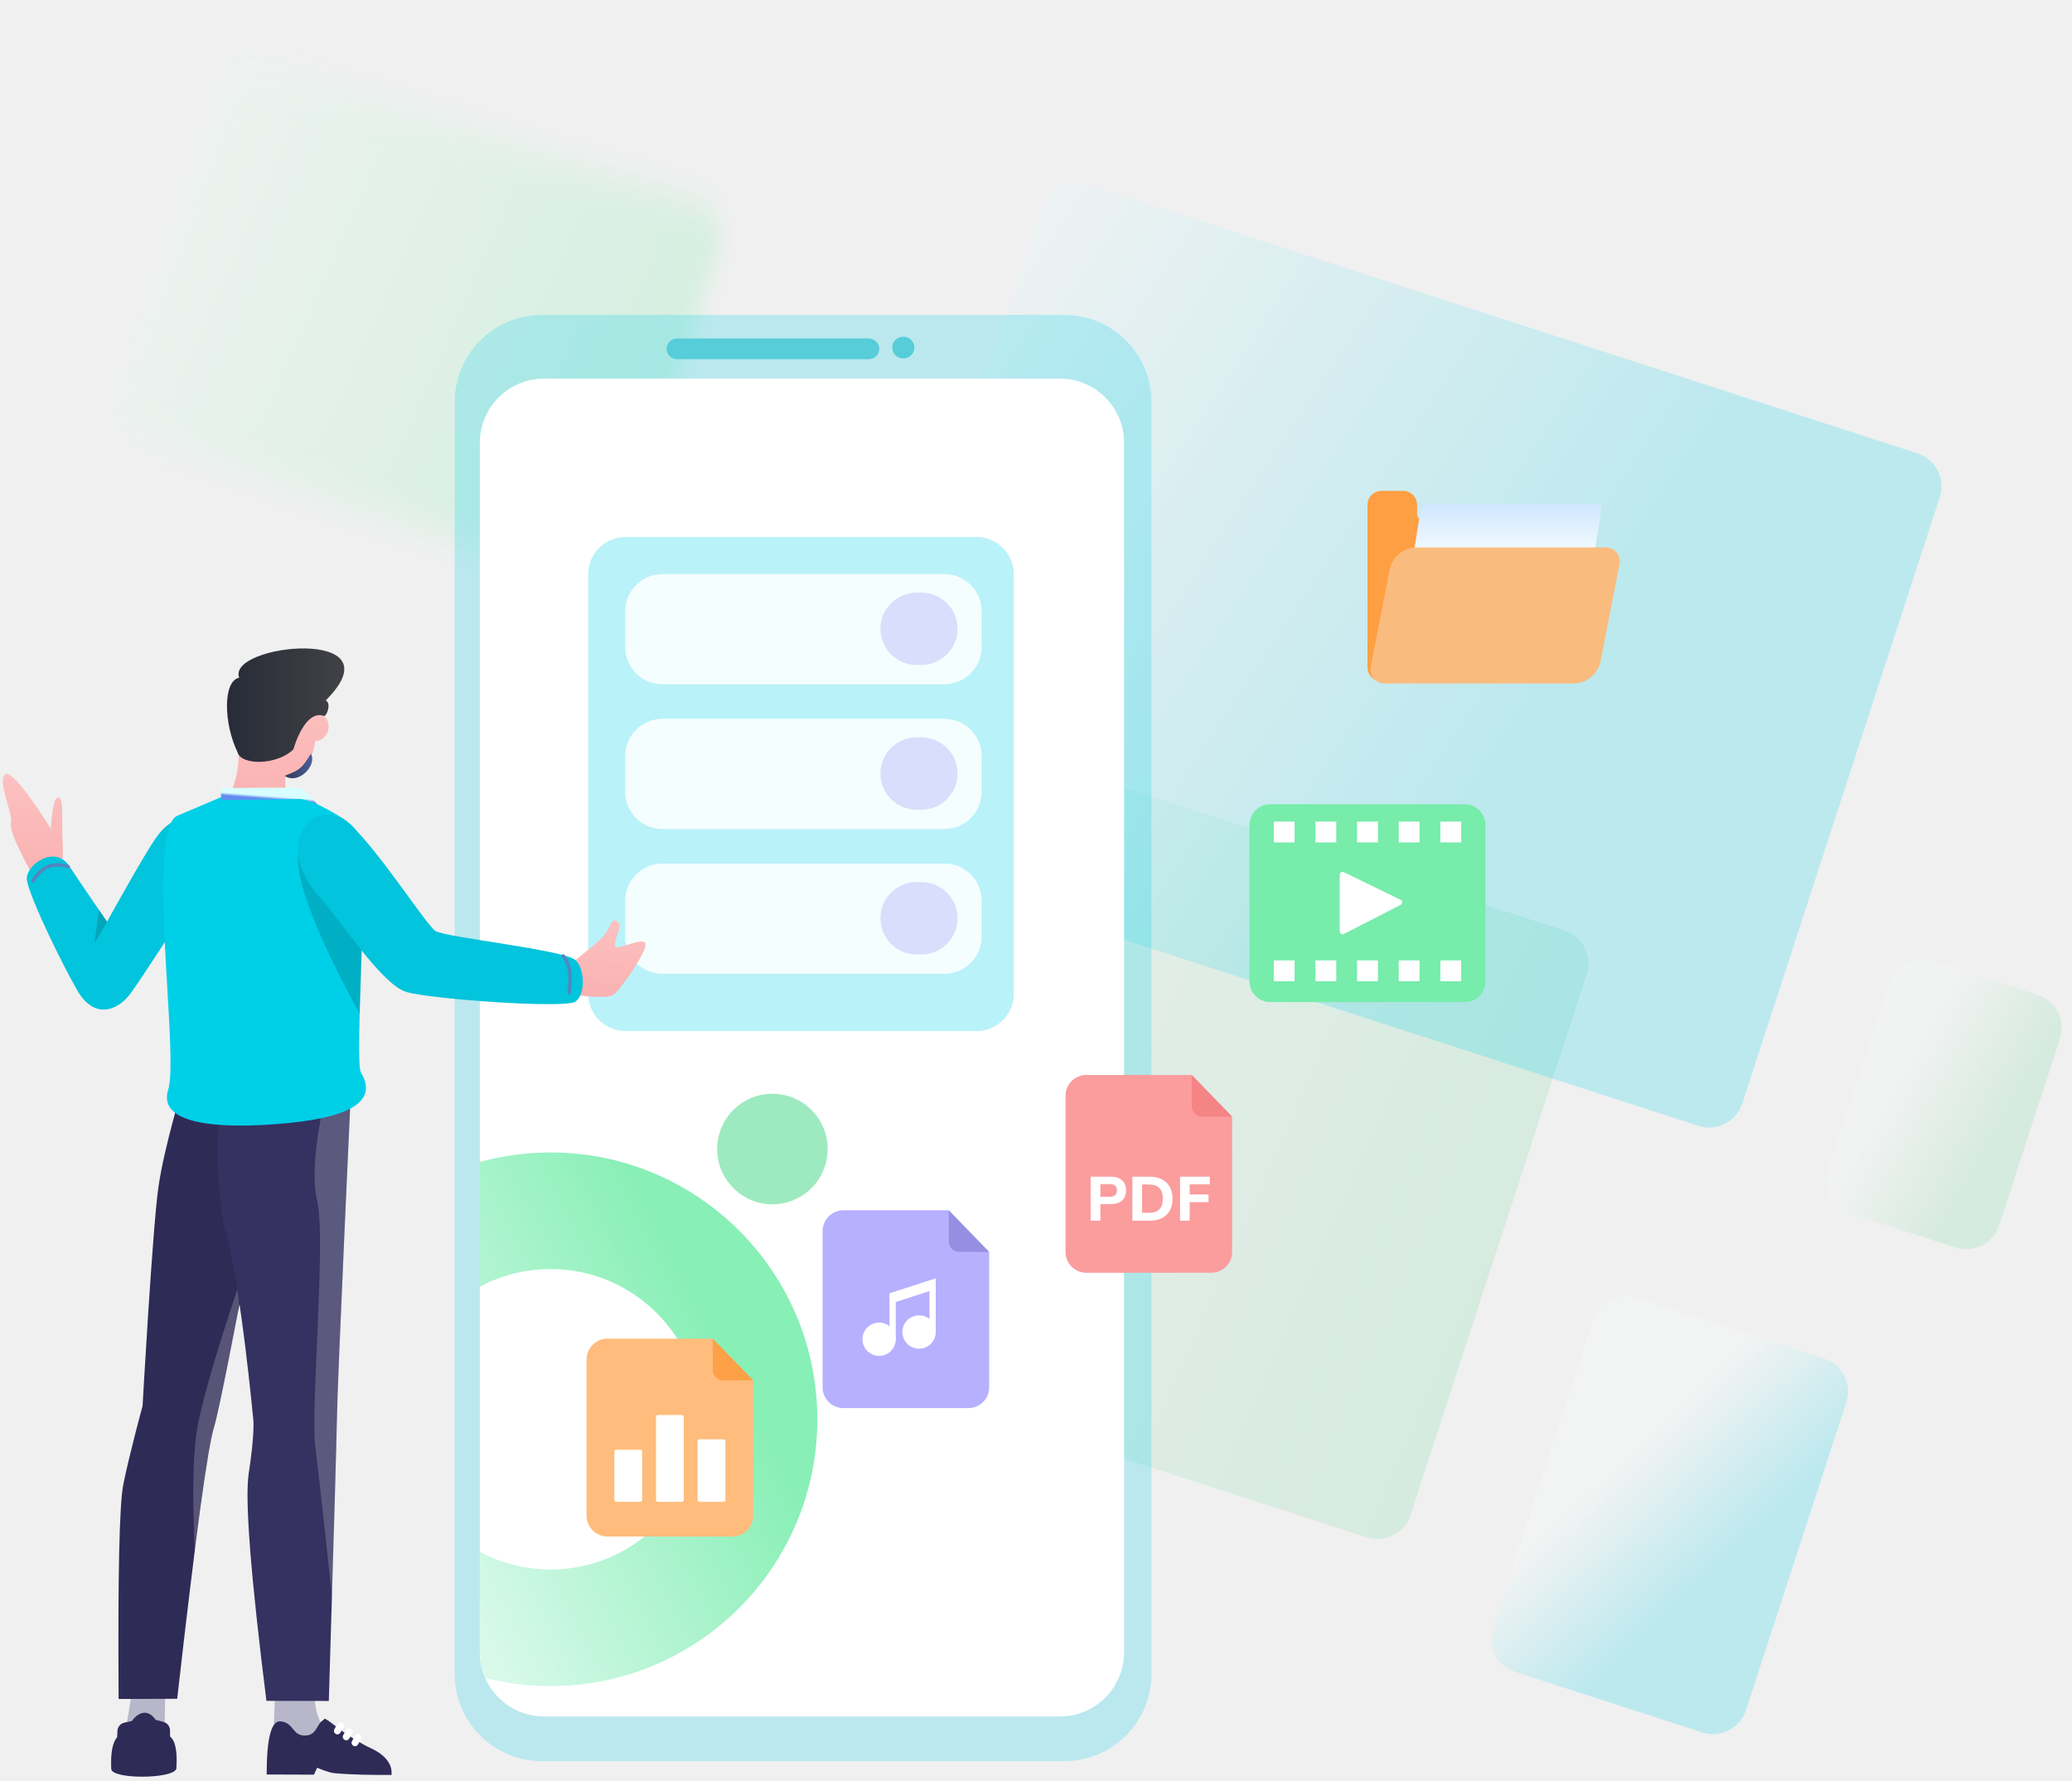
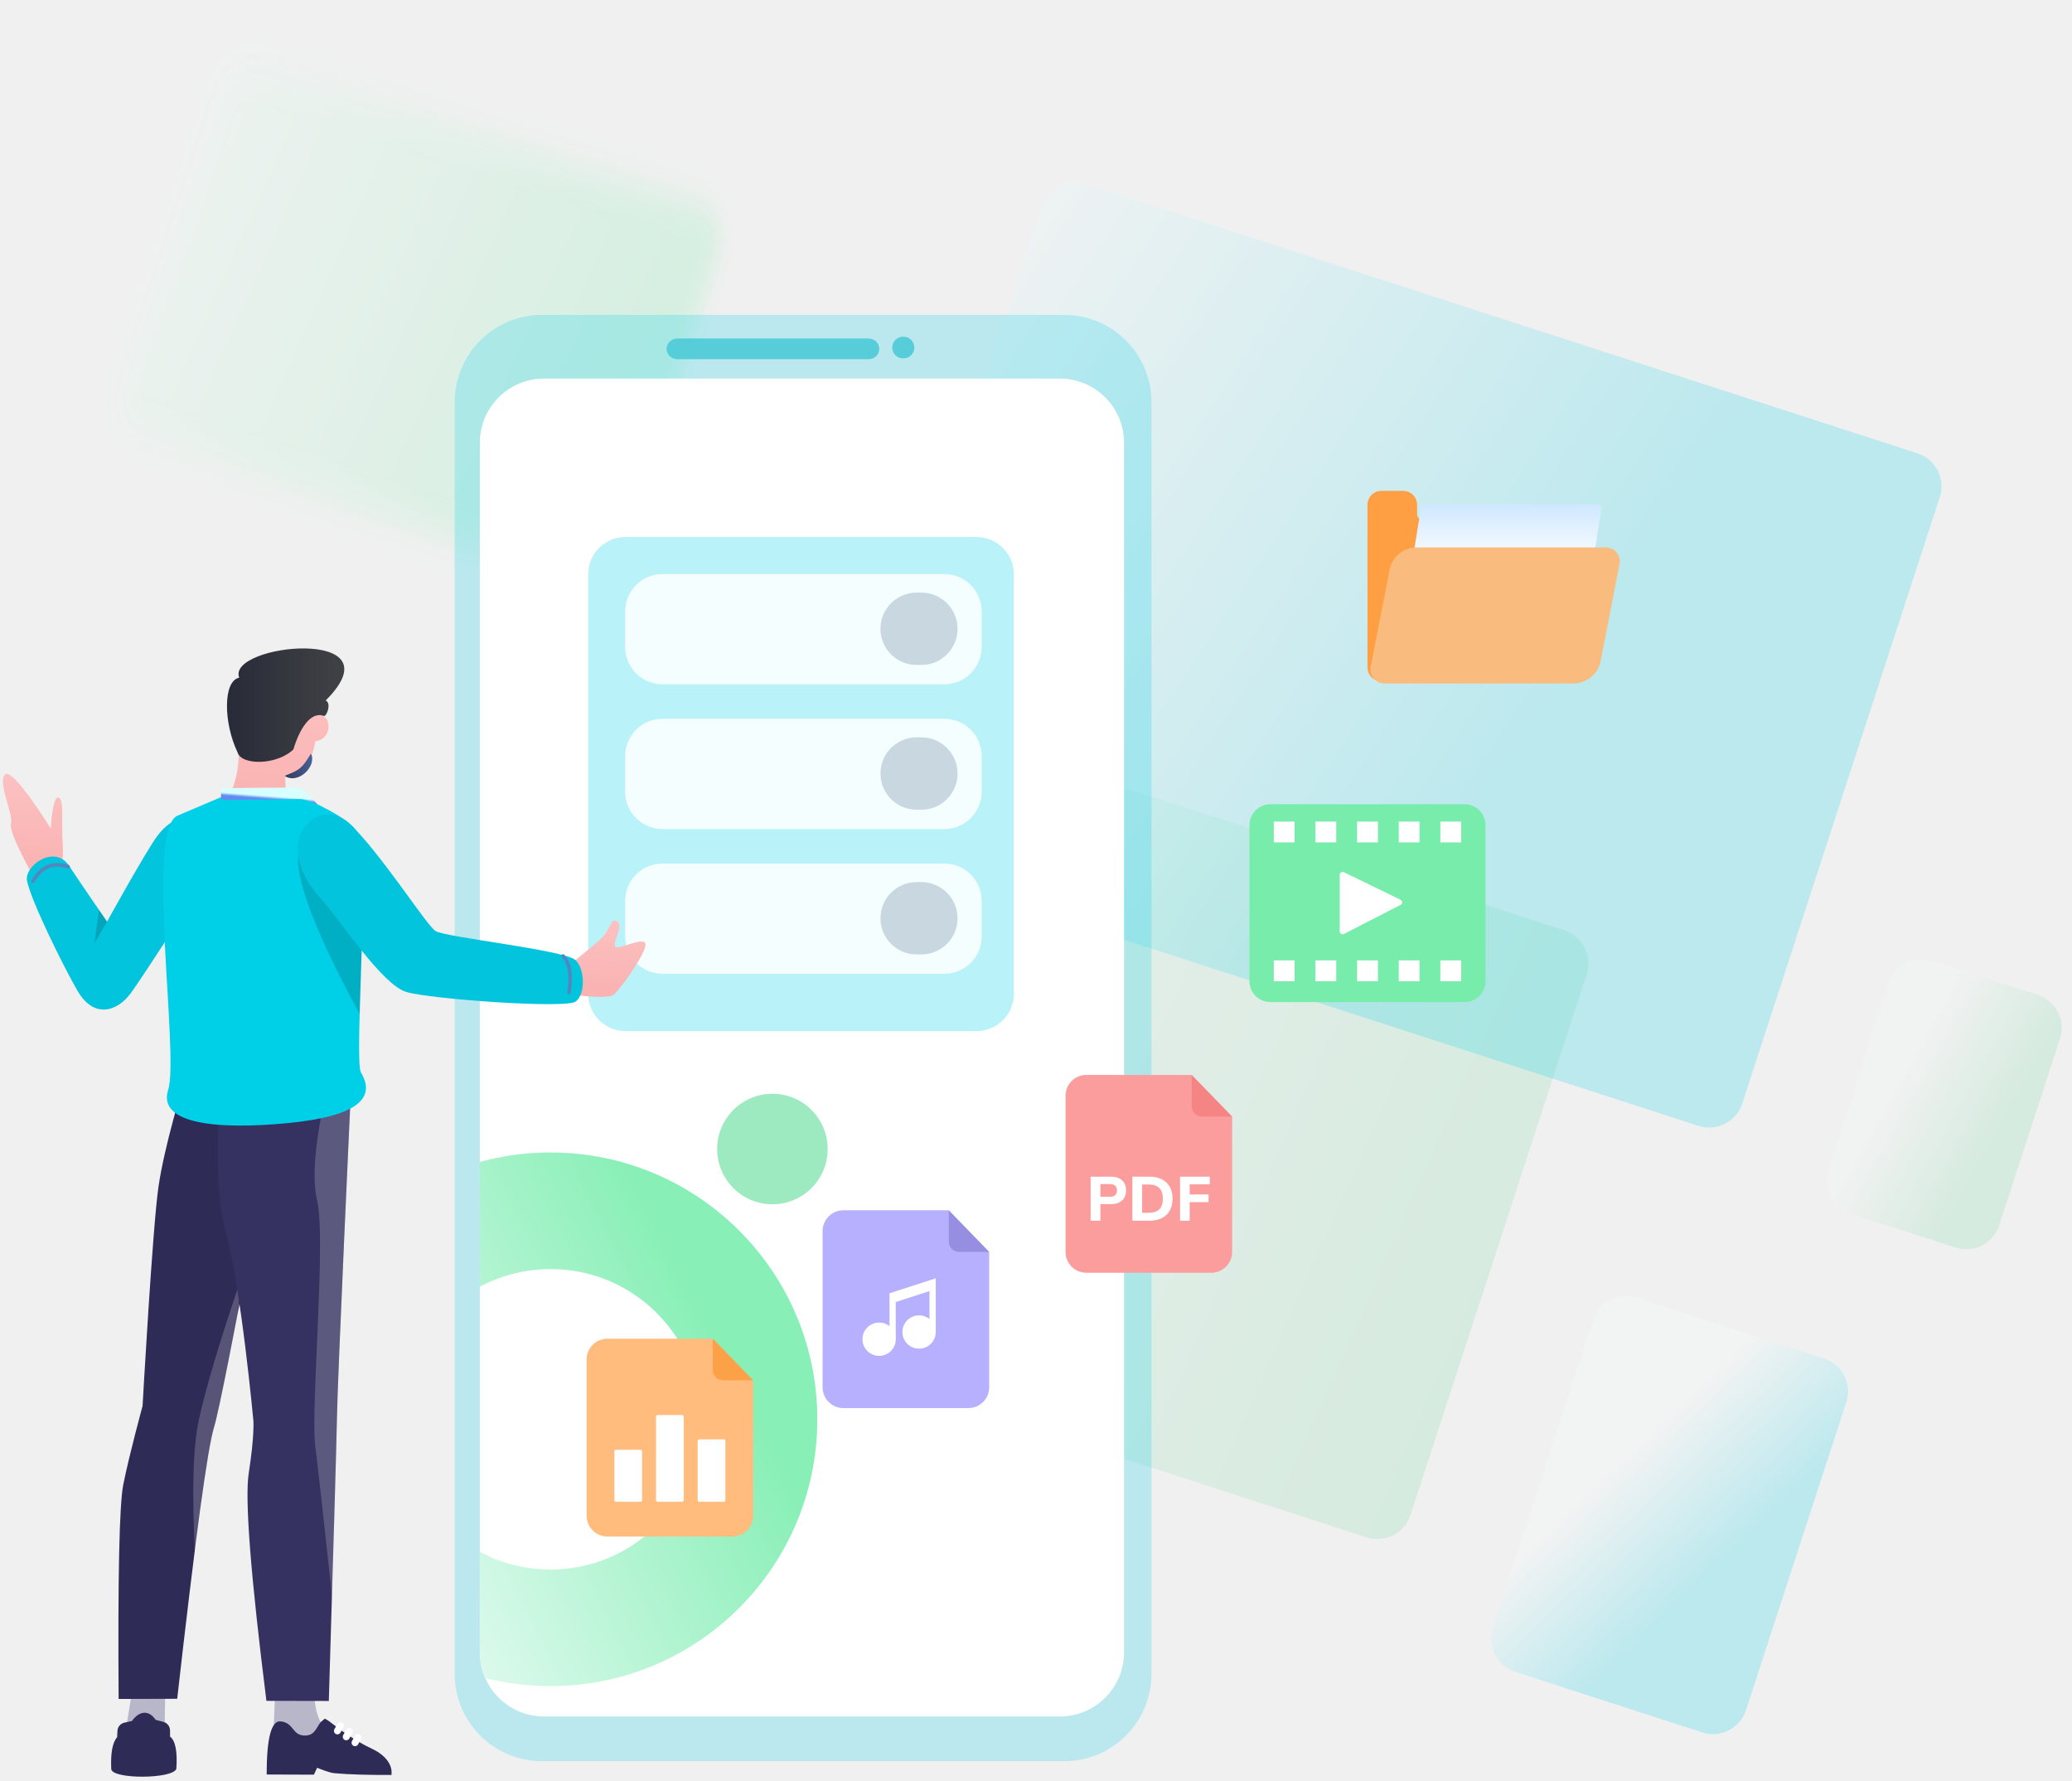
<svg xmlns="http://www.w3.org/2000/svg" xmlns:xlink="http://www.w3.org/1999/xlink" width="597px" height="513px" viewBox="0 0 597 513" version="1.1">
  <defs>
    <linearGradient x1="-27.329%" y1="60.468%" x2="100%" y2="70.075%" id="linearGradient-1">
      <stop stop-color="#FAFEFF" offset="0%" />
      <stop stop-color="#28C76F" offset="100%" />
    </linearGradient>
    <linearGradient x1="-16.145%" y1="50%" x2="63.611%" y2="66.341%" id="linearGradient-2">
      <stop stop-color="#FAFEFF" offset="0%" />
      <stop stop-color="#00CFE8" offset="100%" />
    </linearGradient>
    <linearGradient x1="-27.329%" y1="60.412%" x2="100%" y2="69.966%" id="linearGradient-3">
      <stop stop-color="#FAFEFF" offset="0%" />
      <stop stop-color="#77ECAB" offset="100%" />
    </linearGradient>
    <filter x="-7.9%" y="-10.6%" width="115.8%" height="121.1%" filterUnits="objectBoundingBox" id="filter-4">
      <feGaussianBlur stdDeviation="4" in="SourceGraphic" />
    </filter>
    <linearGradient x1="19.659%" y1="50%" x2="56.243%" y2="79.076%" id="linearGradient-5">
      <stop stop-color="#FAFEFF" offset="0%" />
      <stop stop-color="#00CFE8" offset="100%" />
    </linearGradient>
    <linearGradient x1="14.541%" y1="68.571%" x2="72.927%" y2="85.614%" id="linearGradient-6">
      <stop stop-color="#FAFEFF" offset="0%" />
      <stop stop-color="#28C76F" offset="100%" />
    </linearGradient>
    <path d="M18.522,0 L167.098,0 C177.327,-1.64974968e-14 185.62,8.293 185.62,18.522 L185.62,366.983 C185.62,377.212 177.327,385.505 167.098,385.505 L18.522,385.505 C8.293,385.505 5.42620445e-14,377.212 5.65620158e-14,366.983 L5.65620158e-14,18.522 C5.88619871e-14,8.293 8.293,-1.67360005e-15 18.522,0 Z" id="path-7" />
    <linearGradient x1="0.018%" y1="76.568%" x2="81.727%" y2="34.516%" id="linearGradient-9">
      <stop stop-color="#F8FDFF" offset="0%" />
      <stop stop-color="#88EFB6" offset="100%" />
    </linearGradient>
    <linearGradient x1="62.11%" y1="31.381%" x2="62.11%" y2="-27.478%" id="linearGradient-10">
      <stop stop-color="#F8FDFF" offset="0%" />
      <stop stop-color="#AAD4FF" offset="100%" />
    </linearGradient>
    <linearGradient x1="44.165%" y1="-28.186%" x2="50%" y2="91.05%" id="linearGradient-11">
      <stop stop-color="#FDC6C6" offset="0%" />
      <stop stop-color="#FAB2B2" offset="100%" />
    </linearGradient>
    <linearGradient x1="91.808%" y1="88.138%" x2="-20.059%" y2="88.138%" id="linearGradient-12">
      <stop stop-color="#3F4044" offset="0%" />
      <stop stop-color="#222735" offset="100%" />
    </linearGradient>
    <linearGradient x1="-18.144%" y1="57.498%" x2="171.028%" y2="78.712%" id="linearGradient-13">
      <stop stop-color="#4D63A0" offset="0%" />
      <stop stop-color="#222735" offset="100%" />
    </linearGradient>
    <linearGradient x1="47.464%" y1="-28.186%" x2="50%" y2="91.05%" id="linearGradient-14">
      <stop stop-color="#FDC6C6" offset="0%" />
      <stop stop-color="#FAB2B2" offset="100%" />
    </linearGradient>
    <linearGradient x1="62.492%" y1="44.072%" x2="69.153%" y2="58.936%" id="linearGradient-15">
      <stop stop-color="#D7FFFF" offset="0%" />
      <stop stop-color="#648BF0" offset="100%" />
    </linearGradient>
    <linearGradient x1="42.314%" y1="-27.819%" x2="50%" y2="90.858%" id="linearGradient-16">
      <stop stop-color="#FDC6C6" offset="0%" />
      <stop stop-color="#FAB2B2" offset="100%" />
    </linearGradient>
  </defs>
  <g id="📝-Pages-New" stroke="none" stroke-width="1" fill="none" fill-rule="evenodd">
    <g id="Under-Maintenance" transform="translate(-422, -285)">
      <g id="Illustration" transform="translate(422, 300)">
        <g id="Shape" transform="translate(31, 0)">
          <path d="M171.745,213.977 L396.818,213.805 C402.341,213.801 406.821,218.275 406.826,223.798 C406.826,223.803 406.826,223.808 406.826,223.813 L406.7,387.728 C406.696,393.245 402.225,397.716 396.708,397.721 L171.635,397.893 C166.112,397.897 161.631,393.423 161.627,387.9 C161.627,387.895 161.627,387.89 161.627,387.885 L161.753,223.97 C161.757,218.453 166.228,213.981 171.745,213.977 Z" id="Rectangle" fill="url(#linearGradient-1)" opacity="0.129" transform="translate(284.2264, 305.849) rotate(18) translate(-284.2264, -305.849) " />
          <path d="M244.167,71.88 L496.139,71.688 C501.662,71.684 506.142,76.157 506.146,81.68 C506.146,81.685 506.146,81.69 506.146,81.696 L506.006,265.494 C506.001,271.011 501.53,275.482 496.013,275.486 L244.042,275.678 C238.519,275.683 234.039,271.209 234.034,265.686 C234.034,265.681 234.034,265.676 234.034,265.671 L234.175,81.873 C234.179,76.356 238.651,71.885 244.167,71.88 Z" id="Rectangle" fill="url(#linearGradient-2)" opacity="0.216" transform="translate(370.0903, 173.6832) rotate(18) translate(-370.0903, -173.6832) " />
          <path d="M23.998,20.908 L155.425,20.807 C160.948,20.803 165.428,25.277 165.432,30.8 C165.432,30.805 165.432,30.81 165.432,30.815 L165.361,124.147 C165.357,129.664 160.885,134.135 155.369,134.139 L23.941,134.239 C18.419,134.244 13.938,129.77 13.934,124.247 C13.934,124.242 13.934,124.237 13.934,124.232 L14.005,30.9 C14.009,25.383 18.481,20.912 23.998,20.908 Z" id="Rectangle" fill="url(#linearGradient-3)" opacity="0.227" filter="url(#filter-4)" transform="translate(89.6831, 77.52342) rotate(18) translate(-89.6831, -77.52342) " />
          <path d="M421.71,364.921 L478.42,364.878 C483.943,364.874 488.423,369.347 488.428,374.87 C488.428,374.875 488.428,374.88 488.428,374.886 L488.356,468.217 C488.352,473.734 483.881,478.205 478.364,478.21 L421.654,478.253 C416.131,478.257 411.651,473.783 411.646,468.26 C411.646,468.255 411.646,468.25 411.646,468.245 L411.718,374.914 C411.722,369.397 416.193,364.925 421.71,364.921 Z" id="Rectangle" fill="url(#linearGradient-5)" opacity="0.216" transform="translate(450.0369, 421.5654) rotate(18) translate(-450.0369, -421.5654) " />
          <path d="M513.264,264.906 L545.068,264.881 C550.59,264.877 555.071,269.351 555.075,274.874 C555.075,274.879 555.075,274.884 555.075,274.889 L555.032,331.437 C555.028,336.954 550.556,341.426 545.04,341.43 L513.236,341.454 C507.713,341.458 503.232,336.985 503.228,331.462 C503.228,331.457 503.228,331.452 503.228,331.446 L503.271,274.898 C503.275,269.381 507.747,264.91 513.264,264.906 Z" id="Rectangle" fill="url(#linearGradient-6)" opacity="0.129" transform="translate(529.1516, 303.1677) rotate(18) translate(-529.1516, -303.1677) " />
        </g>
        <g id="Cloud-Storage" transform="translate(0, 76)">
          <g id="Phone1" transform="translate(131.0107, -0.2657)">
            <path d="M25.137,0 L175.622,0 C189.504,-6.10293932e-15 200.759,11.254 200.759,25.137 L200.759,391.594 C200.759,405.477 189.504,416.731 175.622,416.731 L25.137,416.731 C11.254,416.731 3.15183647e-14,405.477 -2.82810079e-14,391.594 L-2.82810079e-14,25.137 C-3.3533872e-14,11.254 11.254,-1.00248804e-15 25.137,0 Z" id="Rectangle" fill-opacity="0.225" fill="#00CFE8" />
            <g id="Group-52" transform="translate(7.240478, 18.34999)">
              <mask id="mask-8" fill="white">
                <use xlink:href="#path-7" />
              </mask>
              <use id="Rectangle" fill="#FFFFFF" xlink:href="#path-7" />
              <ellipse id="Oval" fill-opacity="0.642" fill="#68DE9E" mask="url(#mask-8)" cx="84.304" cy="221.997" rx="15.921" ry="15.924" />
              <path d="M20.372,222.992 C62.825,222.992 97.24,257.413 97.24,299.874 C97.24,342.334 62.825,376.755 20.372,376.755 C-22.081,376.755 -56.495,342.334 -56.495,299.874 C-56.495,257.413 -22.081,222.992 20.372,222.992 Z M20.372,256.581 C-3.533,256.581 -22.913,275.964 -22.913,299.874 C-22.913,323.783 -3.533,343.166 20.372,343.166 C44.278,343.166 63.657,323.783 63.657,299.874 C63.657,275.964 44.278,256.581 20.372,256.581 Z" id="Oval" fill="url(#linearGradient-9)" mask="url(#mask-8)" />
            </g>
            <path d="M119.222,6.798 C120.939,6.798 122.331,8.135 122.331,9.784 C122.331,11.396 121,12.71 119.336,12.767 L119.222,12.769 L64.159,12.769 C62.442,12.769 61.05,11.433 61.05,9.784 C61.05,8.171 62.381,6.858 64.045,6.8 L64.159,6.798 L119.222,6.798 Z" id="Path" fill="#56CDD9" fill-rule="nonzero" />
            <path d="M129.335,6.3 C131.053,6.3 132.445,7.693 132.445,9.41 C132.445,11.09 131.114,12.459 129.449,12.519 L129.335,12.521 L129.172,12.521 C127.455,12.521 126.063,11.128 126.063,9.41 C126.063,7.731 127.394,6.362 129.058,6.302 L129.172,6.3 L129.335,6.3 Z" id="Path" fill="#56CDD9" fill-rule="nonzero" />
          </g>
          <g id="Group-28" transform="translate(307.0107, 218.7343)">
            <path d="M6,0 L36.364,0 L36.364,0 L48,12 L48,51 C48,54.314 45.314,57 42,57 L6,57 C2.686,57 4.05812251e-16,54.314 0,51 L0,6 C-4.05812251e-16,2.686 2.686,6.08718376e-16 6,0 Z" id="Rectangle" fill="#FB9C9D" />
            <path d="M10.041,42 L10.041,37.23 L13.065,37.23 C14.445,37.23 15.519,36.882 16.287,36.186 C17.055,35.49 17.439,34.518 17.439,33.27 C17.439,32.022 17.055,31.05 16.287,30.354 C15.519,29.658 14.445,29.31 13.065,29.31 L13.065,29.31 L7.233,29.31 L7.233,42 L10.041,42 Z M12.705,35.106 L10.041,35.106 L10.041,31.452 L12.705,31.452 C13.413,31.452 13.941,31.602 14.289,31.902 C14.637,32.202 14.811,32.664 14.811,33.288 C14.811,34.5 14.109,35.106 12.705,35.106 L12.705,35.106 Z M24.189,42 C25.581,42 26.775,41.748 27.771,41.244 C28.767,40.74 29.526,40.011 30.048,39.057 C30.57,38.103 30.831,36.966 30.831,35.646 C30.831,34.326 30.567,33.192 30.039,32.244 C29.511,31.296 28.749,30.57 27.753,30.066 C26.757,29.562 25.569,29.31 24.189,29.31 L24.189,29.31 L19.257,29.31 L19.257,42 L24.189,42 Z M23.991,39.732 L22.065,39.732 L22.065,31.578 L23.991,31.578 C26.691,31.578 28.041,32.934 28.041,35.646 C28.041,38.37 26.691,39.732 23.991,39.732 L23.991,39.732 Z M35.763,42 L35.763,36.654 L41.199,36.654 L41.199,34.44 L35.763,34.44 L35.763,31.524 L41.559,31.524 L41.559,29.31 L32.991,29.31 L32.991,42 L35.763,42 Z" id="PDF" fill="#FFFFFF" />
            <path d="M48,12 L39.364,12 C37.707,12 36.364,10.657 36.364,9 L36.364,0 L36.364,0 L48,12 Z" id="Path" fill="#EA5455" fill-rule="nonzero" opacity="0.34" />
          </g>
          <g id="Group-28" transform="translate(169.0107, 294.7343)">
            <path d="M6,0 L36.364,0 L36.364,0 L48,12 L48,51 C48,54.314 45.314,57 42,57 L6,57 C2.686,57 4.05812251e-16,54.314 0,51 L0,6 C-4.05812251e-16,2.686 2.686,6.08718376e-16 6,0 Z" id="Rectangle" fill="#FFBC7C" />
            <path d="M8.5,32 L15.5,32 C15.776,32 16,32.224 16,32.5 L16,46.5 C16,46.776 15.776,47 15.5,47 L8.5,47 C8.224,47 8,46.776 8,46.5 L8,32.5 C8,32.224 8.224,32 8.5,32 Z" id="Rectangle" fill="#FFFFFF" />
            <path d="M20.5,22 L27.5,22 C27.776,22 28,22.224 28,22.5 L28,46.5 C28,46.776 27.776,47 27.5,47 L20.5,47 C20.224,47 20,46.776 20,46.5 L20,22.5 C20,22.224 20.224,22 20.5,22 Z" id="Rectangle" fill="#FFFFFF" />
            <path d="M32.5,29 L39.5,29 C39.776,29 40,29.224 40,29.5 L40,46.5 C40,46.776 39.776,47 39.5,47 L32.5,47 C32.224,47 32,46.776 32,46.5 L32,29.5 C32,29.224 32.224,29 32.5,29 Z" id="Rectangle" fill="#FFFFFF" />
            <path d="M48,12 L39.364,12 C37.707,12 36.364,10.657 36.364,9 L36.364,0 L36.364,0 L48,12 Z" id="Path" fill="#FC9735" fill-rule="nonzero" opacity="0.733" />
          </g>
          <g id="Group-28" transform="translate(237.0107, 257.7343)">
            <path d="M6,0 L36.364,0 L36.364,0 L48,12 L48,51 C48,54.314 45.314,57 42,57 L6,57 C2.686,57 4.05812251e-16,54.314 0,51 L0,6 C-4.05812251e-16,2.686 2.686,6.08718376e-16 6,0 Z" id="Rectangle" fill="#B7B0FF" />
            <g id="Group-31" transform="translate(11, 19)" fill="#FFFFFF">
              <path d="M5.291,22.95 C7.942,22.95 10.091,20.801 10.091,18.15 C10.091,15.499 7.942,13.35 5.291,13.35 C2.64,13.35 0.491,15.499 0.491,18.15 C0.491,20.801 2.64,22.95 5.291,22.95 Z" id="Oval" />
              <path d="M16.8,20.878 C19.451,20.878 21.6,18.729 21.6,16.078 C21.6,13.427 19.451,11.278 16.8,11.278 C14.149,11.278 12,13.427 12,16.078 C12,18.729 14.149,20.878 16.8,20.878 Z" id="Oval" />
              <polygon id="Path" points="21.6 0.604 21.6 15.717 19.8 15.717 19.799 4.278 10.077 7.429 10.077 18.006 8.277 18.006 8.278 4.921" />
            </g>
            <path d="M48,12 L39.364,12 C37.707,12 36.364,10.657 36.364,9 L36.364,0 L36.364,0 L48,12 Z" id="Path" fill="#564EA6" fill-rule="nonzero" opacity="0.34" />
          </g>
          <g id="Group-73" transform="translate(231.0107, 135.2343) scale(-1, 1) translate(-231.0107, -135.2343) translate(169.0107, 63.7343)">
            <path d="M11.641,0 L112.796,0 C118.734,-1.09082333e-15 123.548,4.814 123.548,10.752 L123.548,131.612 C123.548,137.551 118.734,142.364 112.796,142.364 L11.641,142.364 C5.703,142.364 0.889,137.551 0.889,131.612 L0.889,10.752 C0.889,4.814 5.703,2.86718017e-15 11.641,0 Z" id="Rectangle" fill="#00CFE8" opacity="0.273" />
            <path d="M20.918,10.677 L102.13,10.677 C108.068,10.677 112.882,15.491 112.882,21.429 L112.882,31.679 C112.882,37.617 108.068,42.431 102.13,42.431 L20.918,42.431 C14.98,42.431 10.166,37.617 10.166,31.679 L10.166,21.429 C10.166,15.491 14.98,10.677 20.918,10.677 Z" id="Rectangle" fill="#F4FEFF" />
-             <path d="M27.537,16.016 L28.904,16.016 C34.662,16.016 39.331,20.684 39.331,26.443 C39.331,32.202 34.662,36.87 28.904,36.87 L27.537,36.87 C21.778,36.87 17.11,32.202 17.11,26.443 C17.11,20.684 21.778,16.016 27.537,16.016 Z" id="Rectangle" fill-opacity="0.21" fill="#7367F0" />
+             <path d="M27.537,16.016 L28.904,16.016 C34.662,16.016 39.331,20.684 39.331,26.443 C39.331,32.202 34.662,36.87 28.904,36.87 L27.537,36.87 C21.778,36.87 17.11,32.202 17.11,26.443 C17.11,20.684 21.778,16.016 27.537,16.016 Z" id="Rectangle" fill-opacity="0.21" fill="#27496d" />
            <path d="M20.918,52.386 L102.13,52.386 C108.068,52.386 112.882,57.2 112.882,63.138 L112.882,73.388 C112.882,79.326 108.068,84.14 102.13,84.14 L20.918,84.14 C14.98,84.14 10.166,79.326 10.166,73.388 L10.166,63.138 C10.166,57.2 14.98,52.386 20.918,52.386 Z" id="Rectangle" fill="#F4FEFF" />
-             <path d="M27.537,57.724 L28.904,57.724 C34.662,57.724 39.331,62.393 39.331,68.151 C39.331,73.91 34.662,78.579 28.904,78.579 L27.537,78.579 C21.778,78.579 17.11,73.91 17.11,68.151 C17.11,62.393 21.778,57.724 27.537,57.724 Z" id="Rectangle" fill-opacity="0.21" fill="#7367F0" />
+             <path d="M27.537,57.724 L28.904,57.724 C34.662,57.724 39.331,62.393 39.331,68.151 C39.331,73.91 34.662,78.579 28.904,78.579 L27.537,78.579 C21.778,78.579 17.11,73.91 17.11,68.151 C17.11,62.393 21.778,57.724 27.537,57.724 Z" id="Rectangle" fill-opacity="0.21" fill="#27496d" />
            <path d="M20.918,94.094 L102.13,94.094 C108.068,94.094 112.882,98.908 112.882,104.846 L112.882,115.096 C112.882,121.034 108.068,125.848 102.13,125.848 L20.918,125.848 C14.98,125.848 10.166,121.034 10.166,115.096 L10.166,104.846 C10.166,98.908 14.98,94.094 20.918,94.094 Z" id="Rectangle" fill="#F4FEFF" />
-             <path d="M27.537,99.433 L28.904,99.433 C34.662,99.433 39.331,104.101 39.331,109.86 C39.331,115.618 34.662,120.287 28.904,120.287 L27.537,120.287 C21.778,120.287 17.11,115.618 17.11,109.86 C17.11,104.101 21.778,99.433 27.537,99.433 Z" id="Rectangle" fill-opacity="0.21" fill="#7367F0" />
+             <path d="M27.537,99.433 L28.904,99.433 C34.662,99.433 39.331,104.101 39.331,109.86 C39.331,115.618 34.662,120.287 28.904,120.287 L27.537,120.287 C21.778,120.287 17.11,115.618 17.11,109.86 C17.11,104.101 21.778,99.433 27.537,99.433 Z" id="Rectangle" fill-opacity="0.21" fill="#27496d" />
          </g>
          <g id="Group-37" transform="translate(394.0107, 49.7343)">
            <path d="M4,0.706 L10.295,0.706 C12.505,0.706 14.295,2.496 14.295,4.706 L14.295,7.54 C14.295,8.213 14.841,8.759 15.515,8.759 L60.926,8.759 C63.136,8.759 64.926,10.55 64.926,12.759 L64.926,51.573 C64.926,53.782 63.136,55.573 60.926,55.573 L4,55.573 C1.791,55.573 -2.83808297e-15,53.782 0,51.573 L0,4.706 C-2.705415e-16,2.496 1.791,0.706 4,0.706 Z" id="Rectangle" fill="#FF9F43" />
            <path d="M16.607,4.516 L66.201,4.516 C66.875,4.516 67.421,5.062 67.421,5.735 C67.421,5.799 67.416,5.864 67.405,5.927 L59.954,52.641 C59.86,53.232 59.35,53.668 58.75,53.668 L9.156,53.668 C8.483,53.668 7.937,53.122 7.937,52.449 C7.937,52.384 7.942,52.32 7.952,52.257 L15.403,5.543 C15.497,4.951 16.008,4.516 16.607,4.516 Z" id="Rectangle" fill="url(#linearGradient-10)" />
            <path d="M72.621,21.762 L67.185,49.719 C66.454,53.478 63.162,56.192 59.332,56.192 L4.853,56.192 C2.643,56.192 0.853,54.401 0.853,52.192 C0.853,51.936 0.877,51.68 0.926,51.429 L6.362,23.472 C7.093,19.712 10.385,16.998 14.215,16.998 L68.694,16.998 C70.903,16.998 72.694,18.789 72.694,20.998 C72.694,21.255 72.67,21.51 72.621,21.762 Z" id="Rectangle" fill="#FABB7E" />
          </g>
          <g id="Group-28" transform="translate(360.0107, 140.7343)">
            <path d="M6,0 L62,0 C65.314,1.44626758e-15 68,2.686 68,6 L68,51 C68,54.314 65.314,57 62,57 L6,57 C2.686,57 3.9323804e-15,54.314 0,51 L0,6 C-1.29399067e-15,2.686 2.686,-2.79460044e-16 6,0 Z" id="Rectangle" fill="#77ECAB" />
            <path d="M26,20.306 L26,36.663 C26,37.114 26.366,37.48 26.816,37.48 C26.946,37.48 27.074,37.449 27.189,37.39 L43.547,28.995 C43.948,28.789 44.106,28.297 43.901,27.896 C43.82,27.738 43.69,27.612 43.532,27.534 L27.174,19.571 C26.768,19.374 26.28,19.543 26.082,19.948 C26.028,20.06 26,20.182 26,20.306 Z" id="Path-6" fill="#FFFFFF" />
            <rect id="Rectangle" fill="#FFFFFF" x="7" y="5" width="6" height="6" />
            <rect id="Rectangle" fill="#FFFFFF" x="19" y="5" width="6" height="6" />
            <rect id="Rectangle" fill="#FFFFFF" x="31" y="5" width="6" height="6" />
            <rect id="Rectangle" fill="#FFFFFF" x="43" y="5" width="6" height="6" />
            <rect id="Rectangle" fill="#FFFFFF" x="55" y="5" width="6" height="6" />
            <rect id="Rectangle" fill="#FFFFFF" x="7" y="45" width="6" height="6" />
            <rect id="Rectangle" fill="#FFFFFF" x="19" y="45" width="6" height="6" />
            <rect id="Rectangle" fill="#FFFFFF" x="31" y="45" width="6" height="6" />
            <rect id="Rectangle" fill="#FFFFFF" x="43" y="45" width="6" height="6" />
            <rect id="Rectangle" fill="#FFFFFF" x="55" y="45" width="6" height="6" />
          </g>
          <g id="Men3.6" transform="translate(93.01068, 258.2343) scale(-1, 1) translate(-93.01068, -258.2343) translate(0.010677, 94.7343)">
            <g id="Head1" transform="translate(104.9358, 10.40496) scale(-1, 1) translate(-104.9358, -10.40496) translate(87.52941, 0.465751)" />
            <g id="RLeg" transform="translate(105.4332, 126.6937)">
              <polygon id="Path" fill="#B8B6C9" points="42.152 172.765 45.755 194.521 33.327 194.455 32.907 172.424" />
              <path d="M46.742,186.308 L46.83,188.141 C48.157,189.608 48.724,192.641 48.532,197.239 C48.532,200.315 30.75,200.224 29.764,197.239 C29.427,192.249 30.032,189.151 31.578,187.945 L31.587,186.175 C31.594,185.026 32.371,184.024 33.486,183.726 L35.736,183.124 C37.678,180.301 40.325,180.4 42.592,183.477 L44.724,183.937 C45.859,184.183 46.687,185.155 46.742,186.308 Z" id="Path" fill="#2F2B57" />
              <path d="M0,1.255 C0,1.255 16.07,89.535 18.888,98.728 C20.766,104.857 24.31,130.97 29.52,177.066 L46.4,177.115 C46.639,141.63 46.191,121.036 45.054,115.333 C43.349,106.779 39.5,92.69 39.5,92.69 C39.5,92.69 36.64,41.545 34.93,29.615 C33.219,17.684 27.728,0 27.728,0 L0,1.255 Z" id="Path" fill="#2F2B57" />
              <path d="M12.23,66.743 L10.688,54.727 L11.816,58.036 C17.434,74.609 21.254,87.475 23.275,96.632 C24.977,104.338 25.334,117.642 24.348,136.543 L23.228,127.281 C21.612,114.165 20.041,102.654 18.93,98.87 L18.82,98.503 C17.777,94.908 15.176,82.017 12.23,66.743 Z" id="Path" fill-opacity="0.192" fill="#FFFFFF" />
            </g>
            <g id="LLeg" transform="translate(72.60963, 127.6876)">
              <path d="M34.149,174.863 L22.805,174.939 L22.802,175.257 C22.765,176.819 22.339,183.709 17.784,186.354 L16.875,186.89 C11.746,189.963 4.65,194.906 4.65,194.906 L35.015,195.939 L34.149,174.863 Z" id="Path" fill="#B8B6C9" />
              <path d="M32.58,182.579 C35.239,182.335 36.569,187.437 36.569,197.886 L22.951,197.936 L22.028,195.939 L21.161,196.287 C19.315,197.013 18.003,197.413 17.227,197.488 L16.506,197.554 C12.688,197.884 7.397,198.039 0.632,198.018 L0.61,197.901 C0.495,197.193 0.192,193.412 6.072,190.539 L6.348,190.407 C13.052,187.266 17.964,182.83 19.024,182.239 L19.076,182.212 C20.026,181.745 19.406,181.481 20.756,182.579 C22.106,183.677 22.328,186.565 25.387,186.656 C29.323,186.772 28.59,182.947 32.58,182.579 Z" id="Path" fill="#2F2B57" />
              <path d="M48.299,41.869 C43.948,57.557 40.402,95.868 40.402,95.868 C40.402,95.868 40.001,99.904 41.735,111.084 C42.89,118.537 41.191,140.398 36.638,176.666 L18.662,176.702 C17.184,127.98 16.41,101.056 16.34,95.932 C16.176,83.947 12.289,0.851 12.289,0.851 L49.675,0 C49.675,0 52.65,26.18 48.299,41.869 Z" id="Path" fill="#353160" />
              <path d="M22.086,32.298 L22.016,32.605 C19.433,43.465 23.862,91.593 22.601,103.037 L22.099,107.131 C21.223,114.488 19.74,127.901 17.65,147.369 L17.197,131.073 C16.78,115.587 16.427,101.015 16.35,96.583 L16.34,95.932 C16.176,83.947 12.289,0.851 12.289,0.851 L19.283,0.693 L19.589,2.037 C22.676,15.806 23.509,25.893 22.086,32.298 L22.086,32.298 Z" id="Path" fill-opacity="0.192" fill="#FFFFFF" />
              <line x1="16.177" y1="185.315" x2="15.316" y2="183.822" id="Path-47" stroke="#FFFFFF" stroke-width="2" stroke-linecap="round" />
              <line x1="13.64" y1="187.021" x2="12.78" y2="185.528" id="Path-47" stroke="#FFFFFF" stroke-width="2" stroke-linecap="round" />
              <line x1="11.104" y1="188.727" x2="10.243" y2="187.234" id="Path-47" stroke="#FFFFFF" stroke-width="2" stroke-linecap="round" />
            </g>
            <g id="Head" transform="translate(86.53476, 0.465751)">
              <path d="M7.499,19.704 C3.594,20.131 3.871,26.991 8.624,27.349 C9.596,33.962 13.061,37.112 17.285,37.477 L17.051,47.479 L35.735,47.468 C35.735,47.468 30.474,40.402 30.736,30.729 C30.998,21.055 30.56,11.968 30.56,11.968 L6.359,12.401 L7.499,19.704 Z" id="Path" fill="url(#linearGradient-11)" />
              <path d="M28.73,15.629 C30.414,16.442 29.074,20.115 28.221,20.115 C24.31,18.569 21.067,24.134 19.419,29.723 C14.737,34.313 4.394,34.414 3.325,30.575 C-0.72,22.166 -0.919,10.008 3.802,9.069 C0.096,-0.702 50.146,-5.814 28.73,15.629 Z" id="Path" fill="url(#linearGradient-12)" transform="translate(17.1775, 16.97888) scale(-1, 1) translate(-17.1775, -16.97888) " />
              <path d="M9.804,31.096 C9.997,30.674 11.143,33.559 12.996,35.105 C14.913,36.705 17.792,37.173 17.285,37.477 C13.395,39.806 8.238,34.529 9.804,31.096 Z" id="Path-45" fill="url(#linearGradient-13)" />
            </g>
            <g id="Group-9" transform="translate(124.3316, 37.24083)">
              <path d="M44.167,29.332 C44.167,29.332 43.346,23.805 43.607,20.168 C44.089,13.441 43.167,7.767 44.657,6.884 C46.567,5.752 47.045,15.795 47.045,15.795 C47.045,15.795 57.956,-1.966 60.23,0.18 C62.505,2.325 57.76,11.659 58.512,14.358 C59.265,17.057 51.746,30.11 51.746,30.11 L44.167,29.332 Z" id="Path" fill="url(#linearGradient-14)" />
              <path d="M3.834,32.525 C3.834,32.525 20.361,58.232 24.012,63.217 C27.842,68.445 34.605,70.76 39.405,62.42 C43.651,55.041 52.741,36.564 53.892,30.82 C54.75,26.535 45.958,20.147 41.733,26.551 C37.507,32.954 30.834,42.583 30.834,42.583 C30.834,42.583 19.859,22.702 16.438,18.011 C7.213,5.361 -6.844,16.72 3.834,32.525 Z" id="Path" fill="#02C4DC" />
              <polygon id="Path" fill-opacity="0.16" fill="#000000" points="30.834 42.583 34.465 48.835 33.142 39.185" />
              <path d="M41.935,27.118 C45.68,25.639 49.232,26.039 52.361,30.556" id="Path-54" stroke="#5386BF" stroke-linecap="round" transform="translate(47.14758, 28.45218) rotate(4) translate(-47.14758, -28.45218) " />
            </g>
            <g id="Group-17" transform="translate(80.56685, 41.21651)">
              <path d="M39.679,1.854 L20.372,1.979 L19.582,2.298 C16.397,3.604 4.569,8.689 2.365,13.045 C-1.317,20.322 3.534,78.629 1.419,82.148 C-3.042,89.571 2.786,94.689 22.149,96.626 L22.74,96.683 C42.576,98.574 60.174,97.026 56.981,87.02 C53.787,77.014 63.559,12.567 54.395,8.116 C44.584,3.942 39.679,1.854 39.679,1.854 Z" id="Path" fill="#00CFE8" />
              <path d="M18.857,16.622 C21.718,22.848 16.036,39.053 1.813,65.237 L1.637,59.388 C1.172,44.787 0.488,26.99 1.347,18.034 C10.33,11.236 16.167,10.764 18.857,16.622 Z" id="Path" fill-opacity="0.16" fill="#000000" />
              <path d="M19.073,0.146 C20.274,-0.182 40.387,0.146 41.186,0.146 C41.985,0.146 41.985,3.563 41.186,3.563 C40.698,3.563 34.46,3.47 19.072,3.284 C18.146,3.273 16.448,3.791 13.979,4.837 C16.574,1.928 18.272,0.364 19.073,0.146 Z" id="Rectangle" fill="url(#linearGradient-15)" />
            </g>
            <g id="Group-8" transform="translate(0, 48.17396)">
              <path d="M21.616,52.587 C21.616,52.587 11.086,54.259 9.1,52.617 C7.113,50.975 -0.799,39.815 0.066,37.894 C0.93,35.974 8.149,40.035 8.764,38.814 C9.555,37.246 5.472,31.649 9.05,31.323 C9.971,31.239 10.622,34.683 13.216,36.952 C15.809,39.222 22.069,44.255 22.069,44.255 L21.616,52.587 Z" id="Path" fill="url(#linearGradient-16)" />
              <path d="M85.25,3.457 C76.15,12.116 63.265,32.562 60.52,34.363 C57.774,36.165 23.431,39.798 20.197,42.731 C17.496,45.181 17.253,52.634 20.197,54.702 C23.142,56.769 61.809,53.998 68.901,51.931 C75.993,49.865 88.14,30.932 93.565,25.022 C108.739,8.495 94.35,-5.201 85.25,3.457 Z" id="Path" fill="#02C4DC" />
              <path d="M23.77,41.531 C22.069,43.52 21.211,46.419 22.069,52.083" id="Path-53" stroke="#5386BF" stroke-linecap="round" />
            </g>
          </g>
        </g>
      </g>
    </g>
  </g>
</svg>
